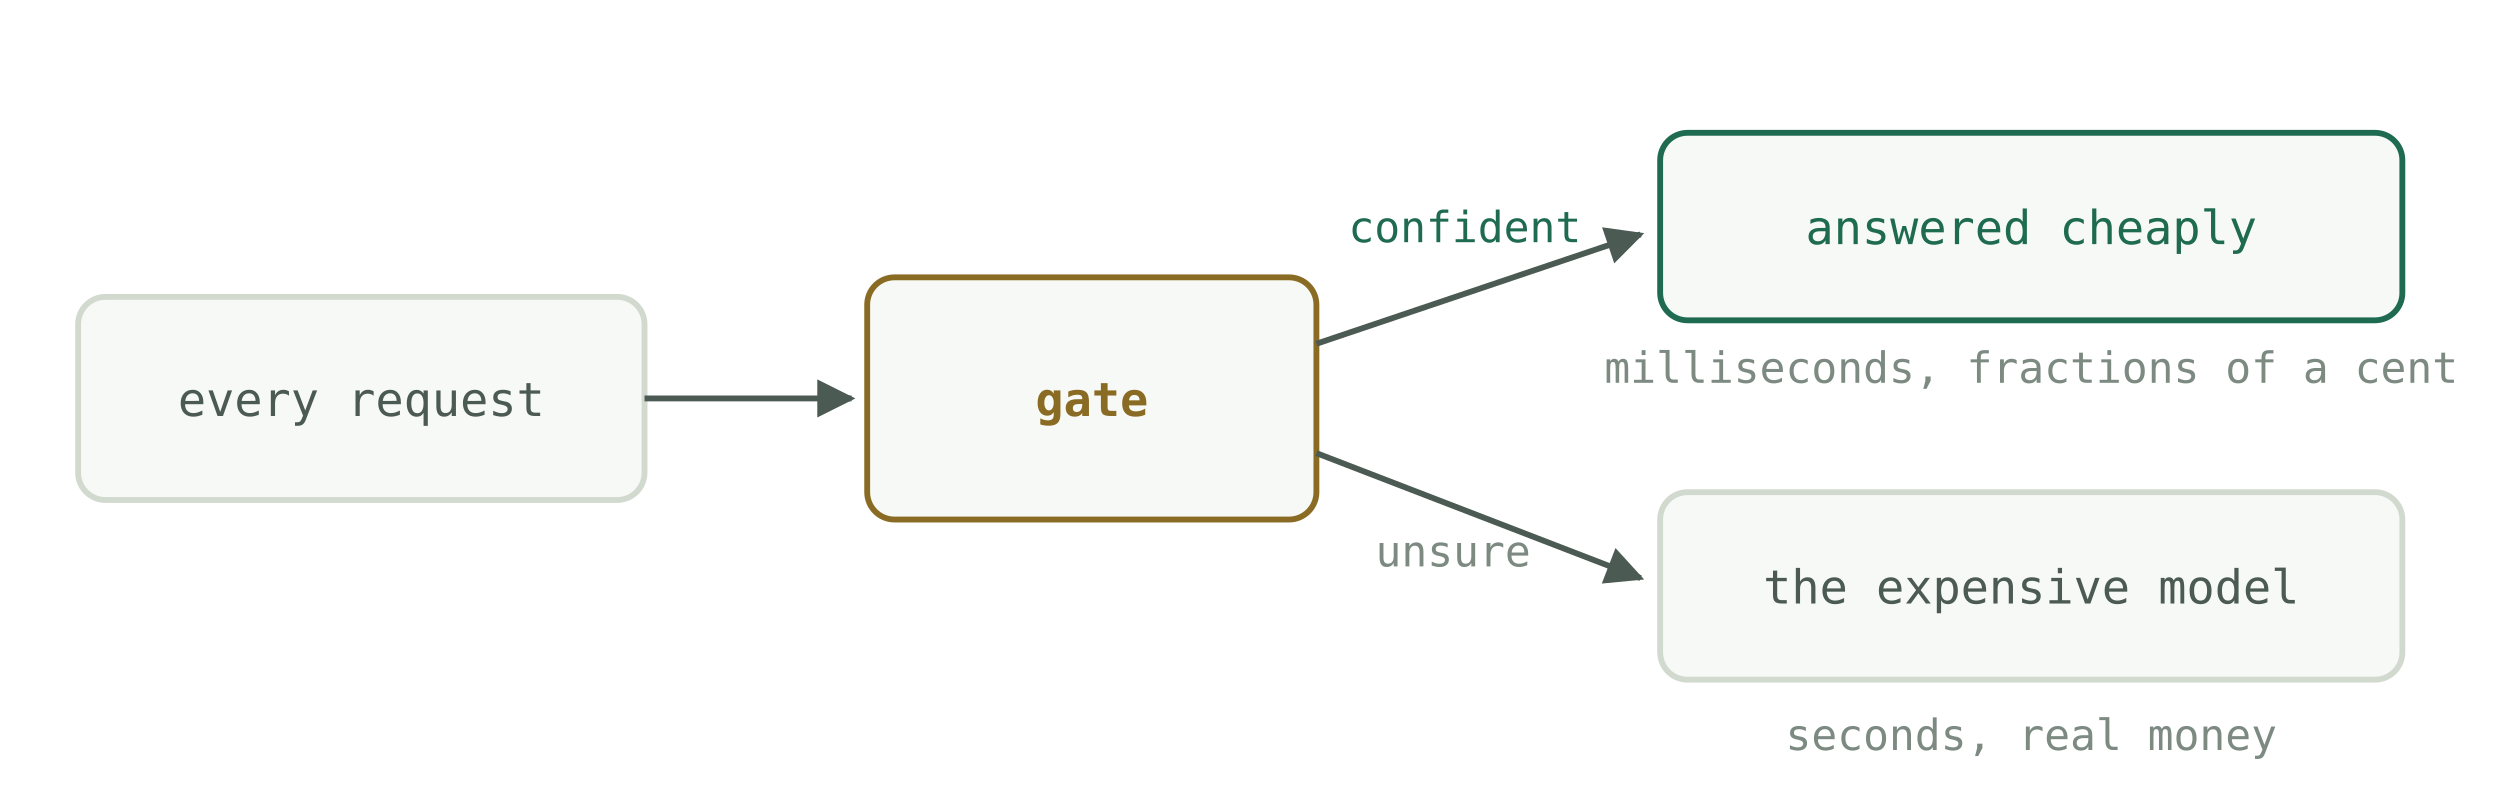
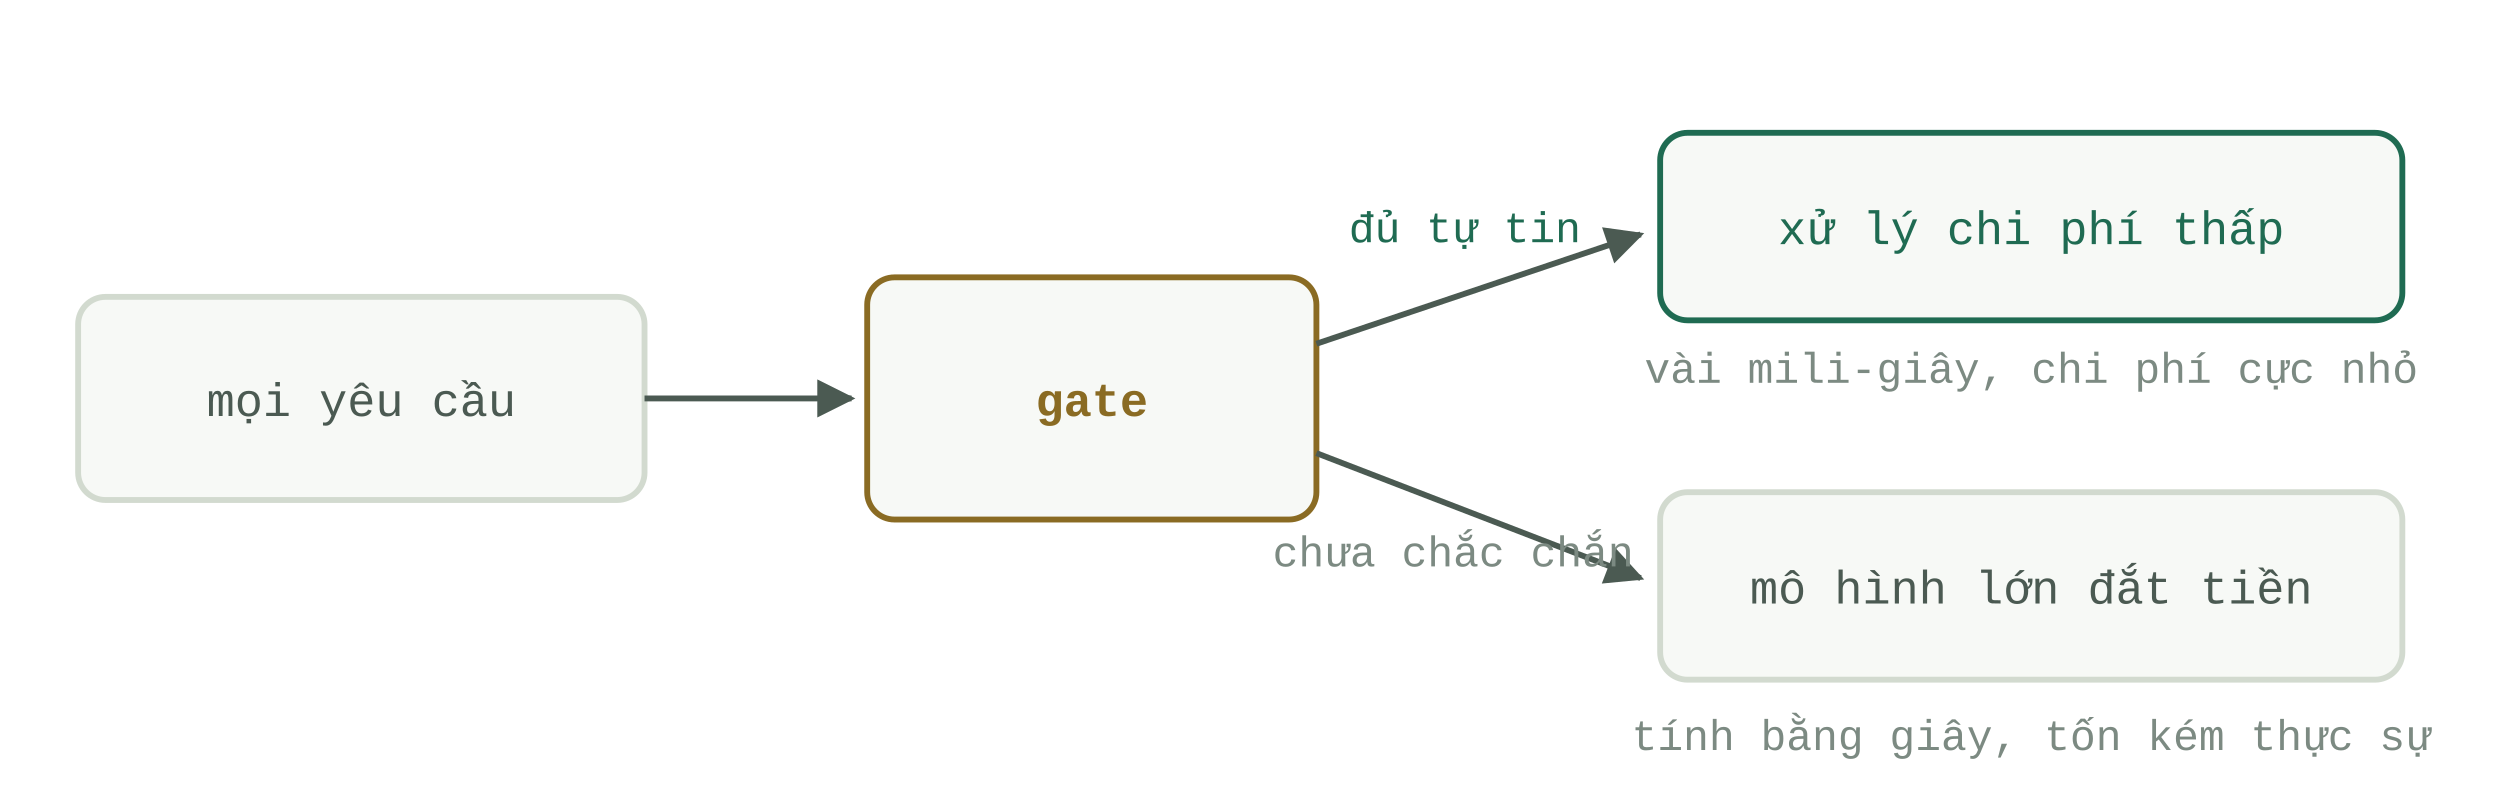
- <svg xmlns="http://www.w3.org/2000/svg" viewBox="0 0 640 205" font-family="ui-monospace,Menlo,Consolas,monospace" font-size="12">
+ <svg xmlns="http://www.w3.org/2000/svg" viewBox="0 0 640 205" font-family="Monaco,'Courier New',Consolas,monospace" font-size="12">
  <defs>
    <marker id="a" viewBox="0 0 10 10" refX="9" refY="5" markerWidth="6.5" markerHeight="6.5" orient="auto-start-reverse">
      <path d="M0 0L10 5L0 10z" fill="#4B5A52" />
    </marker>
  </defs>
  <rect x="20" y="76" width="145" height="52" rx="7" fill="#F7F9F6" stroke="#D2DACF" stroke-width="1.5" />
-   <text x="92.5" y="106.5" text-anchor="middle" fill="#4B5A52">every request</text>
+   <text x="92.5" y="106.5" text-anchor="middle" fill="#4B5A52">mọi yêu cầu</text>
  <line x1="165" y1="102" x2="218" y2="102" stroke="#4B5A52" stroke-width="1.5" marker-end="url(#a)" />
  <rect x="222" y="71" width="115" height="62" rx="7" fill="#F7F9F6" stroke="#8A6B23" stroke-width="1.5" />
  <text x="279.5" y="106.5" text-anchor="middle" fill="#8A6B23" font-weight="600">gate</text>
  <line x1="337" y1="88" x2="420" y2="60" stroke="#4B5A52" stroke-width="1.5" marker-end="url(#a)" />
-   <text x="375" y="62" text-anchor="middle" fill="#1F6B52" font-size="11">confident</text>
+   <text x="375" y="62" text-anchor="middle" fill="#1F6B52" font-size="11">đủ tự tin</text>
  <line x1="337" y1="116" x2="420" y2="148" stroke="#4B5A52" stroke-width="1.5" marker-end="url(#a)" />
-   <text x="372" y="145" text-anchor="middle" fill="#7C8A82" font-size="11">unsure</text>
+   <text x="372" y="145" text-anchor="middle" fill="#7C8A82" font-size="11">chưa chắc chắn</text>
  <rect x="425" y="34" width="190" height="48" rx="7" fill="#F7F9F6" stroke="#1F6B52" stroke-width="1.5" />
-   <text x="520.0" y="62.5" text-anchor="middle" fill="#1F6B52">answered cheaply</text>
-   <text x="520" y="98" text-anchor="middle" fill="#7C8A82" font-size="11">milliseconds, fractions of a cent</text>
+   <text x="520.0" y="62.5" text-anchor="middle" fill="#1F6B52">xử lý chi phí thấp</text>
+   <text x="520" y="98" text-anchor="middle" fill="#7C8A82" font-size="11">vài mili-giây, chi phí cực nhỏ</text>
  <rect x="425" y="126" width="190" height="48" rx="7" fill="#F7F9F6" stroke="#D2DACF" stroke-width="1.5" />
-   <text x="520.0" y="154.5" text-anchor="middle" fill="#4B5A52">the expensive model</text>
-   <text x="520" y="192" text-anchor="middle" fill="#7C8A82" font-size="11">seconds, real money</text>
+   <text x="520.0" y="154.5" text-anchor="middle" fill="#4B5A52">mô hình lớn đắt tiền</text>
+   <text x="520" y="192" text-anchor="middle" fill="#7C8A82" font-size="11">tính bằng giây, tốn kém thực sự</text>
</svg>
